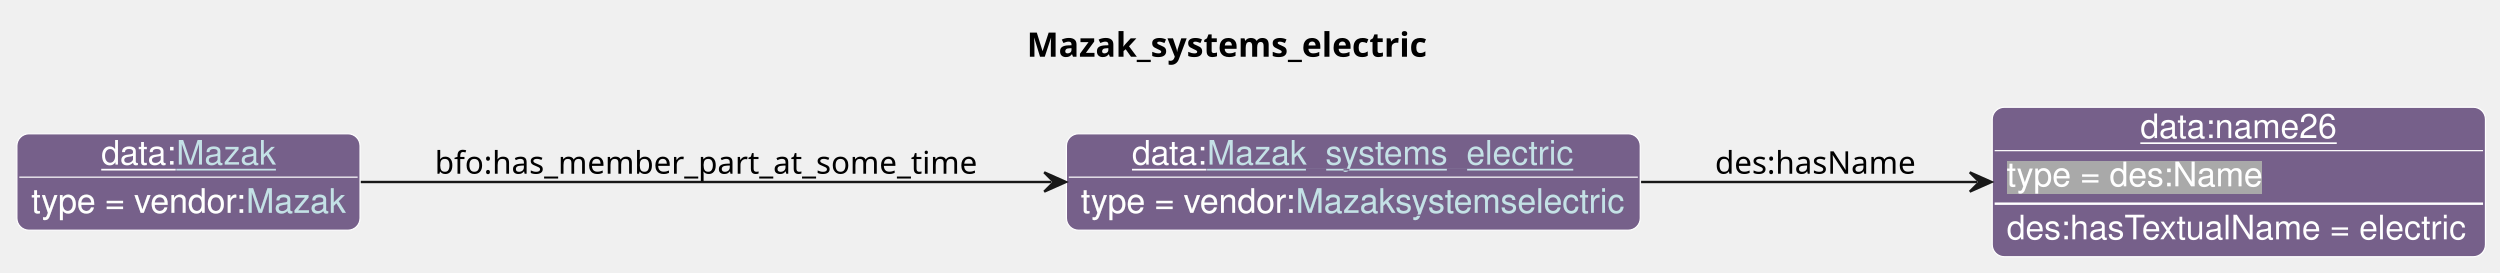
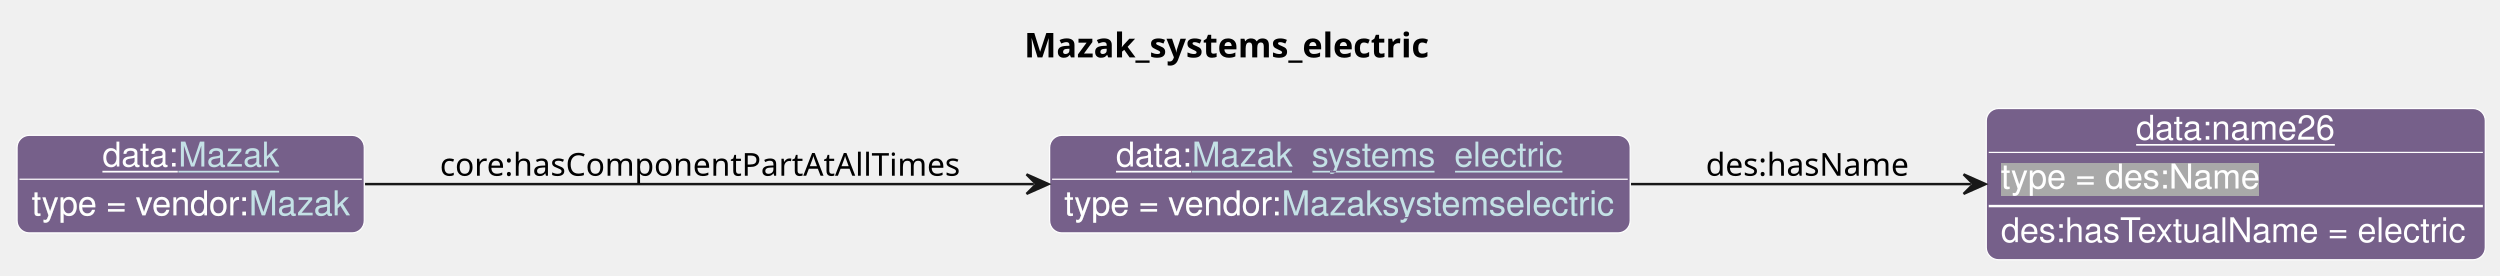
- <svg xmlns="http://www.w3.org/2000/svg" xmlns:xlink="http://www.w3.org/1999/xlink" contentStyleType="text/css" data-diagram-type="CLASS" height="113px" preserveAspectRatio="none" style="width:1037px;height:113px;background:#FFFFFF;" version="1.1" viewBox="0 0 1037 113" width="1037px" zoomAndPan="magnify">
+ <svg xmlns="http://www.w3.org/2000/svg" xmlns:xlink="http://www.w3.org/1999/xlink" contentStyleType="text/css" data-diagram-type="CLASS" height="113px" preserveAspectRatio="none" style="width:1025px;height:113px;background:#FFFFFF;" version="1.1" viewBox="0 0 1025 113" width="1025px" zoomAndPan="magnify">
  <defs>
-     <filter height="1" id="b1kclkn3532awb0" width="1" x="0" y="0">
+     <filter height="1" id="b1m901knz5u66d0" width="1" x="0" y="0">
      <feFlood flood-color="#76608A" result="flood" />
      <feComposite in="SourceGraphic" in2="flood" operator="over" />
    </filter>
-     <filter height="1" id="b1kclkn3532awb1" width="1" x="0" y="0">
+     <filter height="1" id="b1m901knz5u66d1" width="1" x="0" y="0">
      <feFlood flood-color="#A9A9A9" result="flood" />
      <feComposite in="SourceGraphic" in2="flood" operator="over" />
    </filter>
  </defs>
  <g>
    <g class="title" data-source-line="13">
-       <text fill="#000000" font-family="sans-serif" font-size="14" font-weight="bold" lengthAdjust="spacing" textLength="172.115" x="425.927" y="23.535">Mazak_systems_electric</text>
+       <text fill="#000000" font-family="sans-serif" font-size="14" font-weight="bold" lengthAdjust="spacing" textLength="172.115" x="419.927" y="23.535">Mazak_systems_electric</text>
    </g>
    <g class="entity" data-entity="o0" data-source-line="131" data-uid="ent0002" id="entity_o0">
-       <rect fill="#76608A" height="40" rx="5" ry="5" style="stroke:#FFFFFF;stroke-width:0.5;" width="238.03" x="442.35" y="55.488" />
-       <text fill="#FFFFFF" font-family="Helvetica" font-size="14" lengthAdjust="spacing" text-decoration="underline" textLength="31.138" x="469.552" y="68.269">data:</text>
+       <rect fill="#76608A" height="40" rx="5" ry="5" style="stroke:#FFFFFF;stroke-width:0.5;" width="238.03" x="430.35" y="55.488" />
+       <text fill="#FFFFFF" font-family="Helvetica" font-size="14" lengthAdjust="spacing" text-decoration="underline" textLength="31.138" x="457.552" y="68.269">data:</text>
      <a href="./Mazak_systems_electric.html" target="_top" title="./Mazak_systems_electric.html" xlink:actuate="onRequest" xlink:href="./Mazak_systems_electric.html" xlink:show="new" xlink:title="./Mazak_systems_electric.html" xlink:type="simple">
-         <text fill="#C4E1E6" font-family="Helvetica" font-size="14" lengthAdjust="spacing" text-decoration="underline" textLength="152.489" x="500.689" y="68.269">Mazak_systems_electric</text>
+         <text fill="#C4E1E6" font-family="Helvetica" font-size="14" lengthAdjust="spacing" text-decoration="underline" textLength="152.489" x="488.689" y="68.269">Mazak_systems_electric</text>
      </a>
-       <line style="stroke:#FFFFFF;stroke-width:0.5;" x1="443.35" x2="679.38" y1="73.488" y2="73.488" />
-       <text fill="#FFFFFF" filter="url(#b1kclkn3532awb0)" font-family="Helvetica" font-size="14" lengthAdjust="spacing" textLength="89.113" x="448.35" y="88.269">type = vendor:</text>
+       <line style="stroke:#FFFFFF;stroke-width:0.5;" x1="431.35" x2="667.38" y1="73.488" y2="73.488" />
+       <text fill="#FFFFFF" filter="url(#b1m901knz5u66d0)" font-family="Helvetica" font-size="14" lengthAdjust="spacing" textLength="89.113" x="436.35" y="88.269">type = vendor:</text>
      <a href="../Mazak.html#Mazaksystemselectric" target="_top" title="../Mazak.html#Mazaksystemselectric" xlink:actuate="onRequest" xlink:href="../Mazak.html#Mazaksystemselectric" xlink:show="new" xlink:title="../Mazak.html#Mazaksystemselectric" xlink:type="simple">
-         <text fill="#C4E1E6" filter="url(#b1kclkn3532awb0)" font-family="Helvetica" font-size="14" lengthAdjust="spacing" textLength="136.917" x="537.463" y="88.269">Mazaksystemselectric</text>
-         <line style="stroke:#76608A;stroke-width:0.5;" x1="537.463" x2="674.38" y1="89.269" y2="89.269" />
+         <text fill="#C4E1E6" filter="url(#b1m901knz5u66d0)" font-family="Helvetica" font-size="14" lengthAdjust="spacing" textLength="136.917" x="525.463" y="88.269">Mazaksystemselectric</text>
+         <line style="stroke:#76608A;stroke-width:0.5;" x1="525.463" x2="662.38" y1="89.269" y2="89.269" />
      </a>
    </g>
    <g class="entity" data-entity="o1" data-source-line="131" data-uid="ent0003" id="entity_o1">
-       <rect fill="#76608A" height="62" rx="5" ry="5" style="stroke:#FFFFFF;stroke-width:0.5;" width="204.589" x="826.38" y="44.488" />
-       <text fill="#FFFFFF" font-family="Helvetica" font-size="14" lengthAdjust="spacing" text-decoration="underline" textLength="81.731" x="887.809" y="57.269">data:name26</text>
-       <line style="stroke:#FFFFFF;stroke-width:0.5;" x1="827.38" x2="1029.969" y1="62.488" y2="62.488" />
-       <text fill="#FFFFFF" filter="url(#b1kclkn3532awb1)" font-family="Helvetica" font-size="14" lengthAdjust="spacing" textLength="106.224" x="832.38" y="77.269">type = des:Name</text>
-       <line style="stroke:#FFFFFF;stroke-width:1;" x1="827.38" x2="1029.969" y1="84.488" y2="84.488" />
-       <text fill="#FFFFFF" font-family="Helvetica" font-size="14" lengthAdjust="spacing" textLength="192.589" x="832.38" y="99.269">des:hasTextualName = electric</text>
+       <rect fill="#76608A" height="62" rx="5" ry="5" style="stroke:#FFFFFF;stroke-width:0.5;" width="204.589" x="814.38" y="44.488" />
+       <text fill="#FFFFFF" font-family="Helvetica" font-size="14" lengthAdjust="spacing" text-decoration="underline" textLength="81.731" x="875.809" y="57.269">data:name26</text>
+       <line style="stroke:#FFFFFF;stroke-width:0.5;" x1="815.38" x2="1017.969" y1="62.488" y2="62.488" />
+       <text fill="#FFFFFF" filter="url(#b1m901knz5u66d1)" font-family="Helvetica" font-size="14" lengthAdjust="spacing" textLength="106.224" x="820.38" y="77.269">type = des:Name</text>
+       <line style="stroke:#FFFFFF;stroke-width:1;" x1="815.38" x2="1017.969" y1="84.488" y2="84.488" />
+       <text fill="#FFFFFF" font-family="Helvetica" font-size="14" lengthAdjust="spacing" textLength="192.589" x="820.38" y="99.269">des:hasTextualName = electric</text>
    </g>
    <g class="entity" data-entity="o2" data-source-line="131" data-uid="ent0004" id="entity_o2">
      <rect fill="#76608A" height="40" rx="5" ry="5" style="stroke:#FFFFFF;stroke-width:0.5;" width="142.348" x="7" y="55.488" />
      <text fill="#FFFFFF" font-family="Helvetica" font-size="14" lengthAdjust="spacing" text-decoration="underline" textLength="31.138" x="41.988" y="68.269">data:</text>
      <a href="./Mazak.html" target="_top" title="./Mazak.html" xlink:actuate="onRequest" xlink:href="./Mazak.html" xlink:show="new" xlink:title="./Mazak.html" xlink:type="simple">
        <text fill="#C4E1E6" font-family="Helvetica" font-size="14" lengthAdjust="spacing" text-decoration="underline" textLength="41.234" x="73.126" y="68.269">Mazak</text>
      </a>
      <line style="stroke:#FFFFFF;stroke-width:0.5;" x1="8" x2="148.348" y1="73.488" y2="73.488" />
-       <text fill="#FFFFFF" filter="url(#b1kclkn3532awb0)" font-family="Helvetica" font-size="14" lengthAdjust="spacing" textLength="89.113" x="13" y="88.269">type = vendor:</text>
+       <text fill="#FFFFFF" filter="url(#b1m901knz5u66d0)" font-family="Helvetica" font-size="14" lengthAdjust="spacing" textLength="89.113" x="13" y="88.269">type = vendor:</text>
      <a href="../Mazak.html#Mazak" target="_top" title="../Mazak.html#Mazak" xlink:actuate="onRequest" xlink:href="../Mazak.html#Mazak" xlink:show="new" xlink:title="../Mazak.html#Mazak" xlink:type="simple">
-         <text fill="#C4E1E6" filter="url(#b1kclkn3532awb0)" font-family="Helvetica" font-size="14" lengthAdjust="spacing" textLength="41.234" x="102.113" y="88.269">Mazak</text>
+         <text fill="#C4E1E6" filter="url(#b1m901knz5u66d0)" font-family="Helvetica" font-size="14" lengthAdjust="spacing" textLength="41.234" x="102.113" y="88.269">Mazak</text>
        <line style="stroke:#76608A;stroke-width:0.5;" x1="102.113" x2="143.348" y1="89.269" y2="89.269" />
      </a>
    </g>
    <g class="link" data-entity-1="o0" data-entity-2="o1" data-source-line="195" data-uid="lnk5" id="link_o0_o1">
-       <path codeLine="195" d="M680.72,75.488 C727.61,75.488 774.98,75.488 820.07,75.488" fill="none" id="o0-to-o1" style="stroke:#181818;stroke-width:1;" />
-       <polygon fill="#181818" points="826.07,75.488,817.07,71.488,821.07,75.488,817.07,79.488,826.07,75.488" style="stroke:#181818;stroke-width:1;" />
-       <text fill="#000000" font-family="sans-serif" font-size="13" lengthAdjust="spacing" textLength="84.202" x="711.38" y="72.057">des:hasName</text>
+       <path codeLine="195" d="M668.72,75.488 C715.61,75.488 762.98,75.488 808.07,75.488" fill="none" id="o0-to-o1" style="stroke:#181818;stroke-width:1;" />
+       <polygon fill="#181818" points="814.07,75.488,805.07,71.488,809.07,75.488,805.07,79.488,814.07,75.488" style="stroke:#181818;stroke-width:1;" />
+       <text fill="#000000" font-family="sans-serif" font-size="13" lengthAdjust="spacing" textLength="84.202" x="699.38" y="72.057">des:hasName</text>
    </g>
    <g class="link" data-entity-1="o2" data-entity-2="o0" data-source-line="195" data-uid="lnk6" id="link_o2_o0">
-       <path codeLine="195" d="M149.66,75.488 C226.41,75.488 344.43,75.488 436.14,75.488" fill="none" id="o2-to-o0" style="stroke:#181818;stroke-width:1;" />
-       <polygon fill="#181818" points="442.14,75.488,433.14,71.488,437.14,75.488,433.14,79.488,442.14,75.488" style="stroke:#181818;stroke-width:1;" />
-       <text fill="#000000" font-family="sans-serif" font-size="13" lengthAdjust="spacing" textLength="231.27" x="180.35" y="72.057">bfo:has_member_part_at_some_time</text>
+       <path codeLine="195" d="M149.67,75.488 C223.73,75.488 335.51,75.488 423.88,75.488" fill="none" id="o2-to-o0" style="stroke:#181818;stroke-width:1;" />
+       <polygon fill="#181818" points="429.88,75.488,420.88,71.488,424.88,75.488,420.88,79.488,429.88,75.488" style="stroke:#181818;stroke-width:1;" />
+       <text fill="#000000" font-family="sans-serif" font-size="13" lengthAdjust="spacing" textLength="219.565" x="180.35" y="72.057">core:hasComponentPartAtAllTimes</text>
    </g>
  </g>
</svg>
